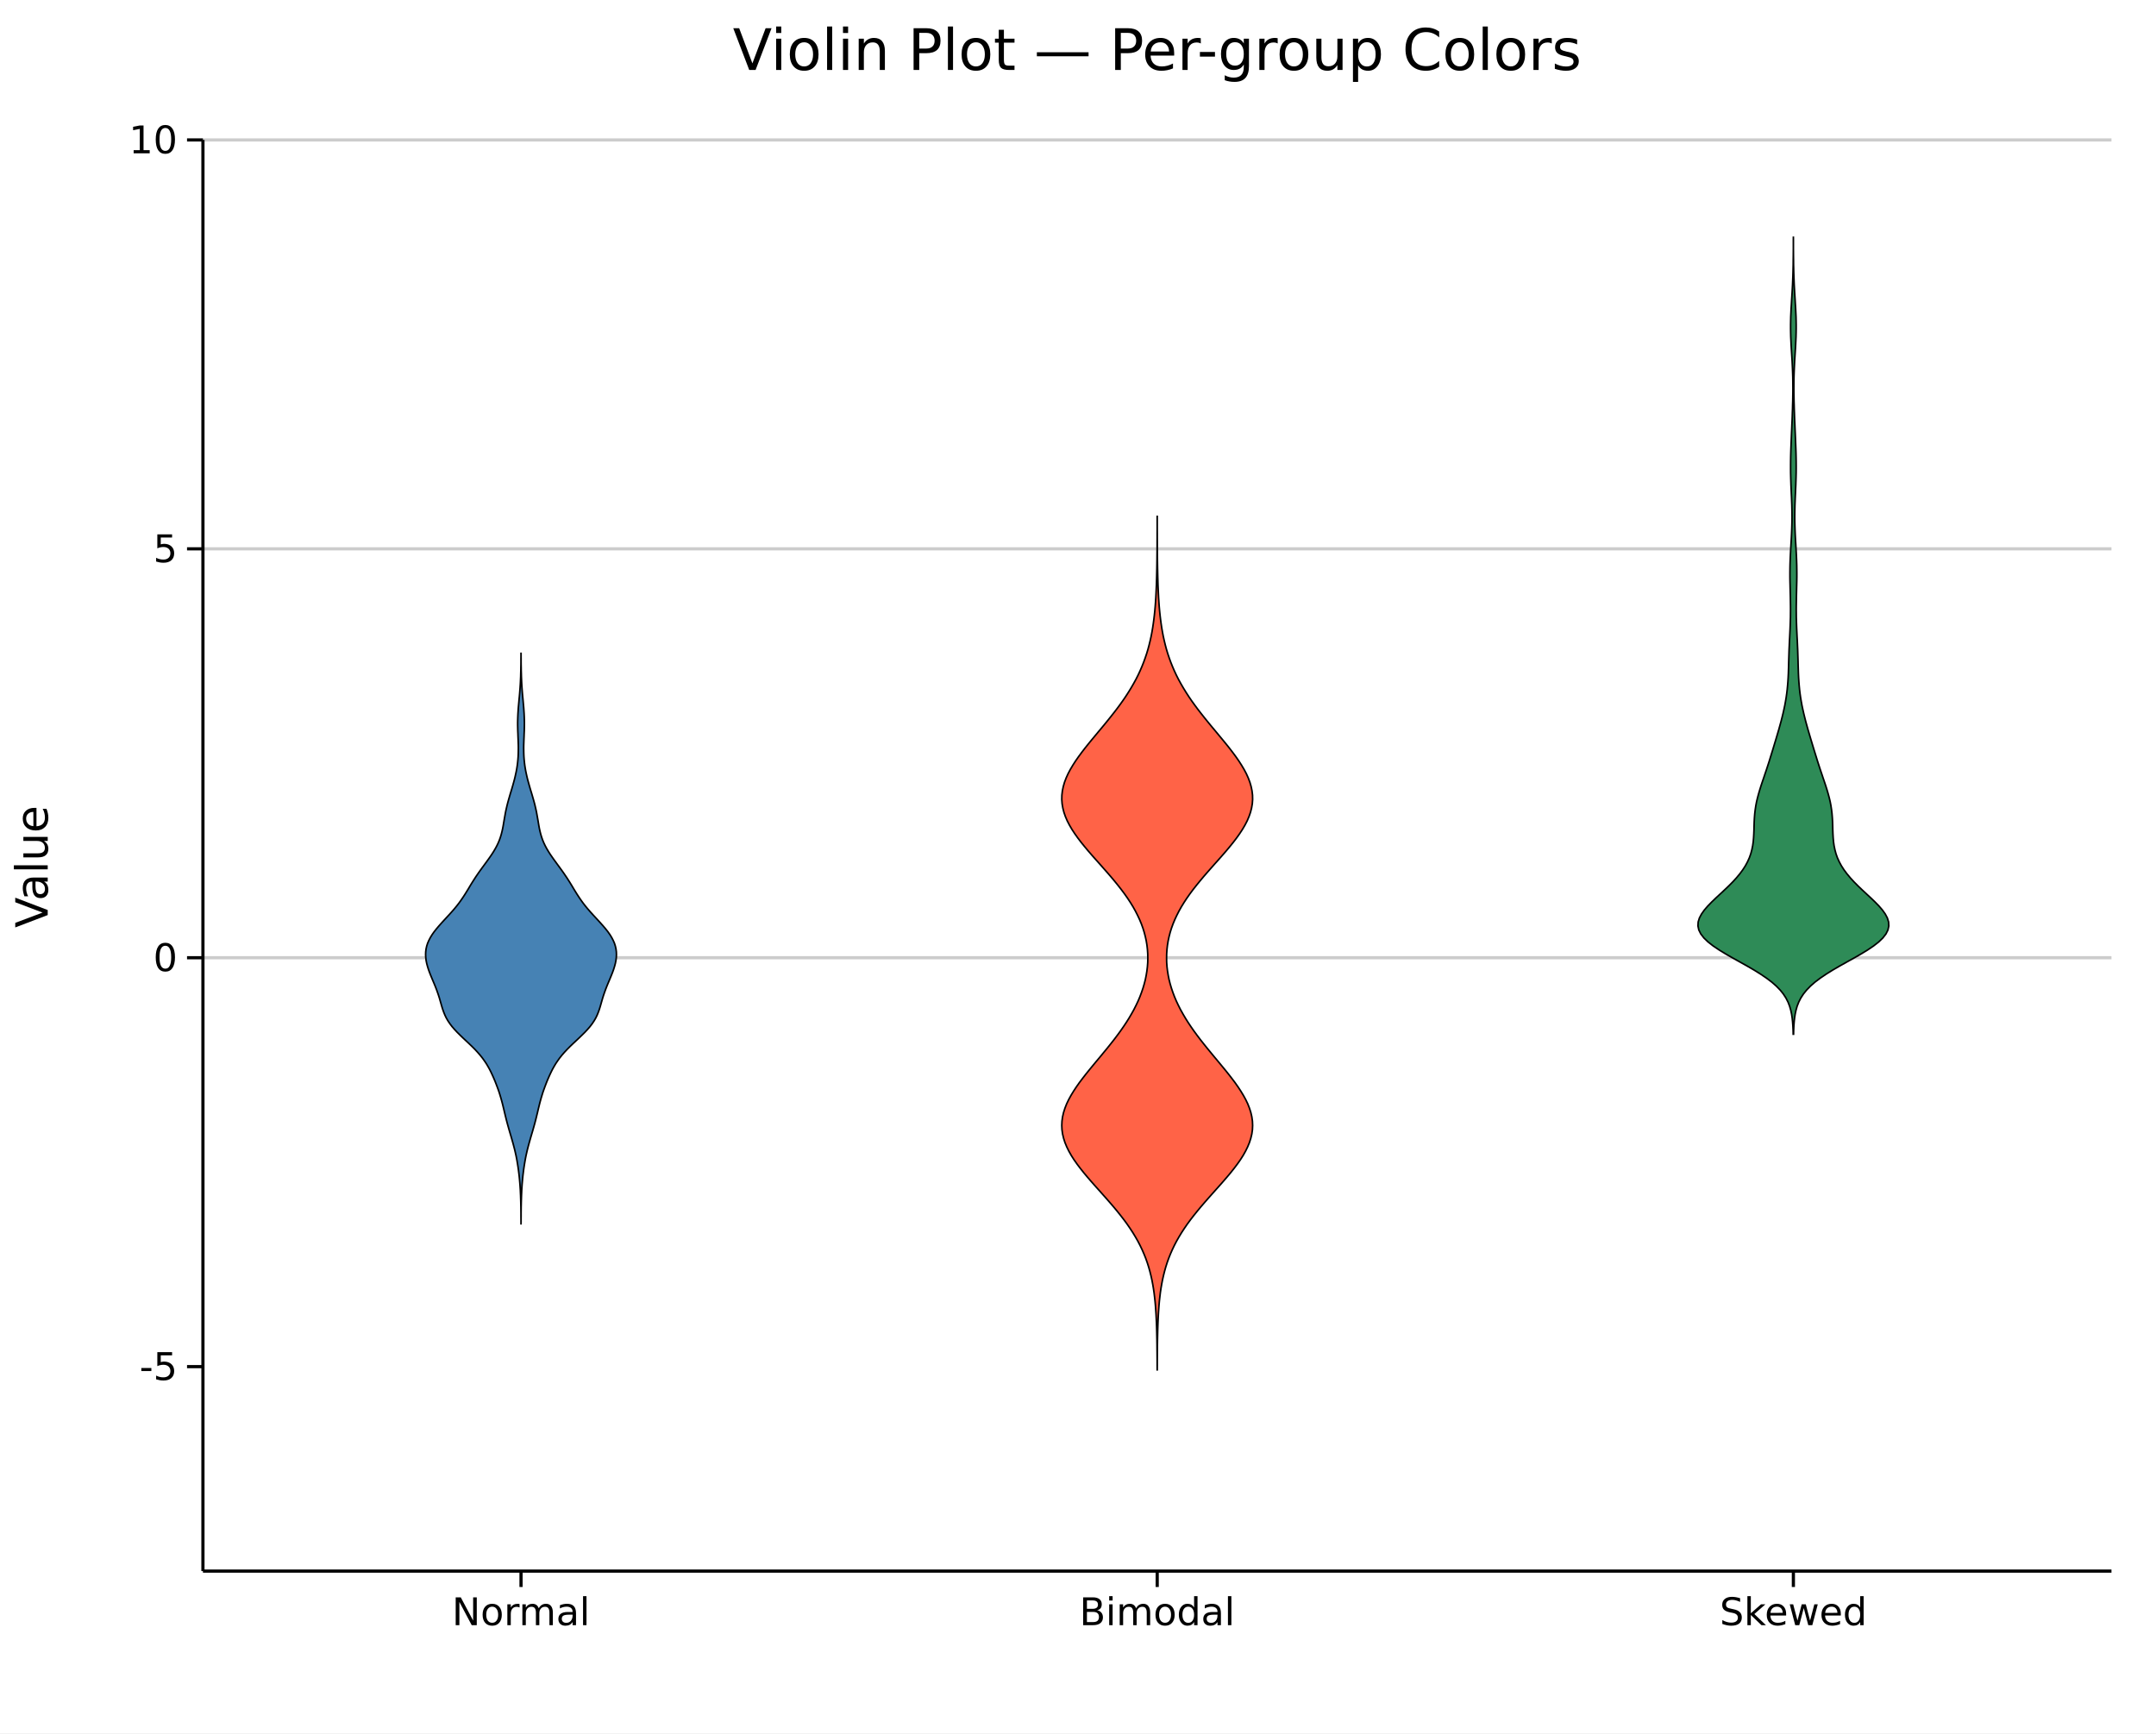
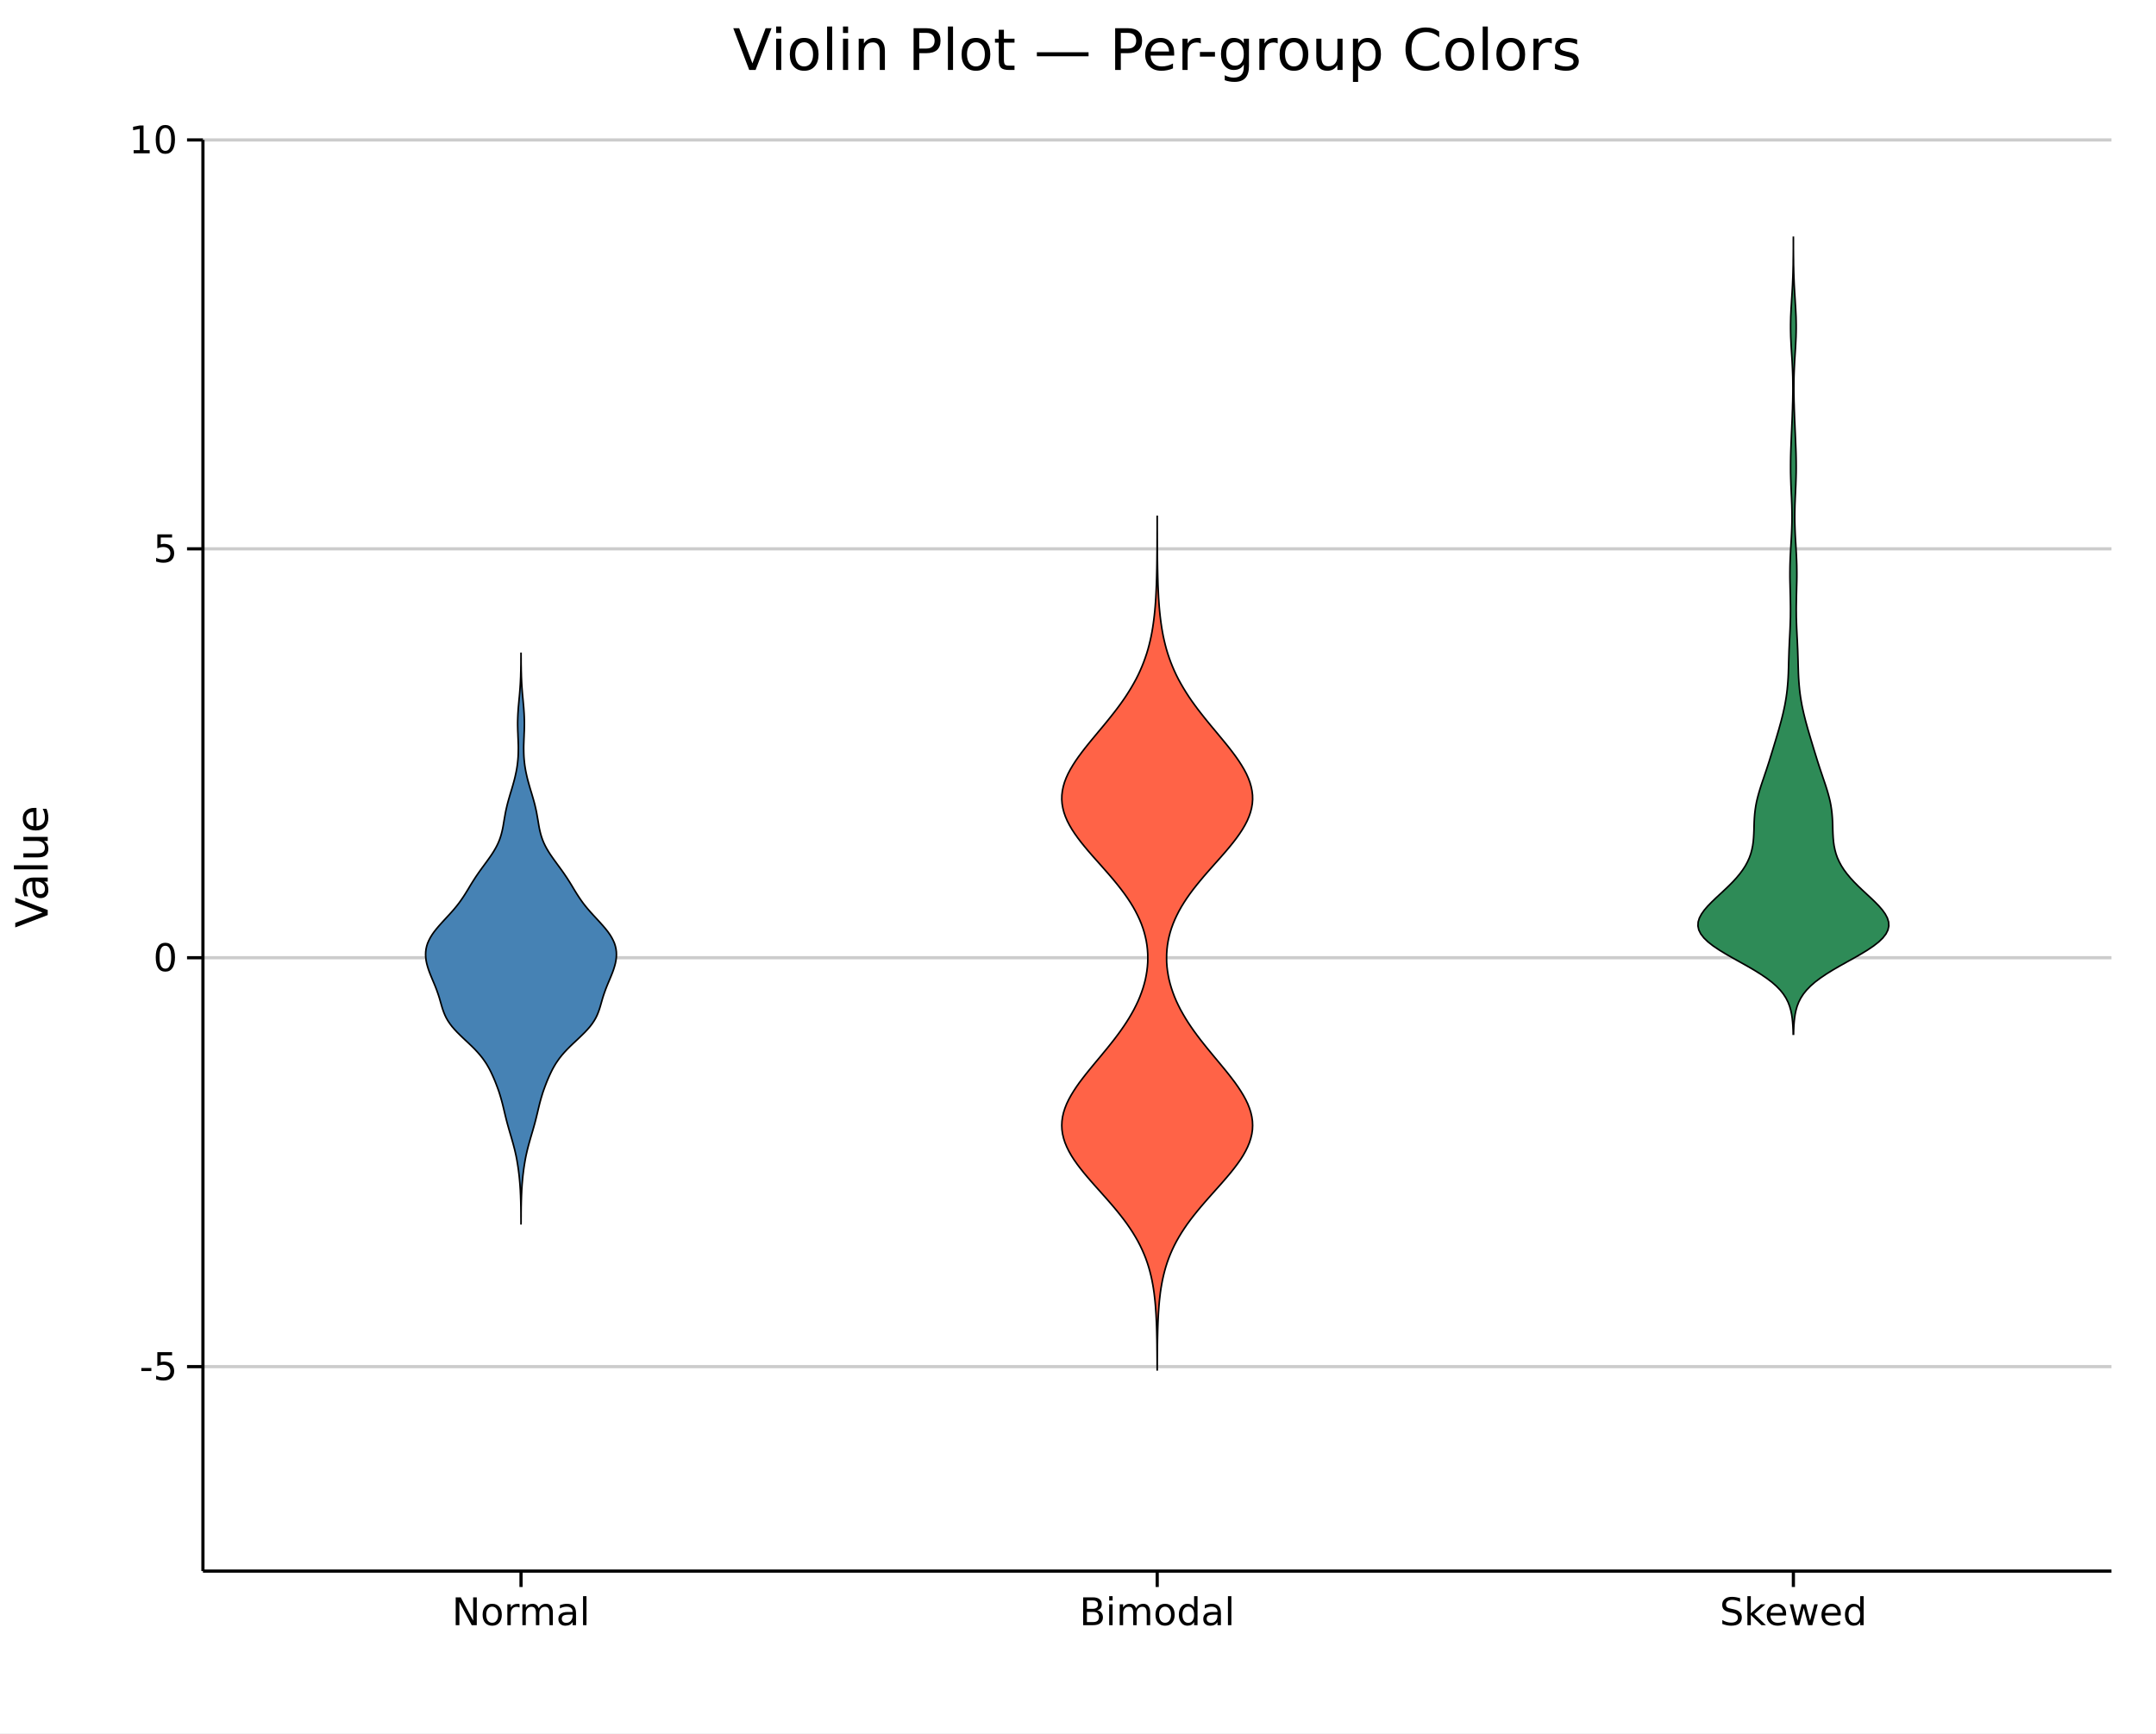
<svg xmlns="http://www.w3.org/2000/svg" width="677.8" height="545" font-family="DejaVu Sans, Liberation Sans, Arial, sans-serif" fill="black">
  <rect width="100%" height="100%" fill="white" />
  <defs>
    <clipPath id="kuva-clip-5">
      <rect x="63.8" y="44" width="600" height="450" />
    </clipPath>
  </defs>
+   <line x1="63.8" y1="429.71" x2="663.8" y2="429.71" stroke="#cccccc" stroke-width="1" />
  <line x1="63.8" y1="301.14" x2="663.8" y2="301.14" stroke="#cccccc" stroke-width="1" />
  <line x1="63.8" y1="172.57" x2="663.8" y2="172.57" stroke="#cccccc" stroke-width="1" />
  <line x1="63.8" y1="44" x2="663.8" y2="44" stroke="#cccccc" stroke-width="1" />
  <line x1="63.8" y1="494" x2="663.8" y2="494" stroke="#000000" stroke-width="1" />
  <line x1="63.8" y1="44" x2="63.8" y2="494" stroke="#000000" stroke-width="1" />
  <text x="163.8" y="511" font-size="12" text-anchor="middle">Normal</text>
  <line x1="163.8" y1="494" x2="163.8" y2="499" stroke="#000000" stroke-width="1" />
  <text x="363.8" y="511" font-size="12" text-anchor="middle">Bimodal</text>
  <line x1="363.8" y1="494" x2="363.8" y2="499" stroke="#000000" stroke-width="1" />
  <text x="563.8" y="511" font-size="12" text-anchor="middle">Skewed</text>
  <line x1="563.8" y1="494" x2="563.8" y2="499" stroke="#000000" stroke-width="1" />
  <line x1="58.8" y1="429.71" x2="63.8" y2="429.71" stroke="#000000" stroke-width="1" />
  <text x="55.8" y="433.91" font-size="12" text-anchor="end">-5</text>
  <line x1="58.8" y1="301.14" x2="63.8" y2="301.14" stroke="#000000" stroke-width="1" />
  <text x="55.8" y="305.34" font-size="12" text-anchor="end">0</text>
  <line x1="58.8" y1="172.57" x2="63.8" y2="172.57" stroke="#000000" stroke-width="1" />
  <text x="55.8" y="176.77" font-size="12" text-anchor="end">5</text>
  <line x1="58.8" y1="44" x2="63.8" y2="44" stroke="#000000" stroke-width="1" />
  <text x="55.8" y="48.2" font-size="12" text-anchor="end">10</text>
  <text x="15" y="272.5" font-size="14" text-anchor="middle" transform="rotate(-90,15,272.5)">Value</text>
  <text x="363.8" y="22" font-size="18" text-anchor="middle">Violin Plot — Per-group Colors</text>
  <g clip-path="url(#kuva-clip-5)">
    <path d="M 163.8 385.04 L 163.79 384.14 L 163.79 383.23 L 163.78 382.33 L 163.78 381.43 L 163.77 380.53 L 163.76 379.62 L 163.74 378.72 L 163.72 377.82 L 163.69 376.92 L 163.66 376.01 L 163.62 375.11 L 163.58 374.21 L 163.52 373.31 L 163.46 372.4 L 163.38 371.5 L 163.3 370.6 L 163.21 369.7 L 163.1 368.79 L 162.99 367.89 L 162.86 366.99 L 162.72 366.09 L 162.57 365.18 L 162.41 364.28 L 162.23 363.38 L 162.03 362.48 L 161.82 361.57 L 161.59 360.67 L 161.35 359.77 L 161.1 358.87 L 160.84 357.96 L 160.58 357.06 L 160.31 356.16 L 160.05 355.26 L 159.79 354.35 L 159.54 353.45 L 159.3 352.55 L 159.07 351.65 L 158.85 350.74 L 158.63 349.84 L 158.42 348.94 L 158.2 348.04 L 157.98 347.13 L 157.74 346.23 L 157.49 345.33 L 157.22 344.43 L 156.94 343.52 L 156.63 342.62 L 156.3 341.72 L 155.96 340.82 L 155.6 339.91 L 155.22 339.01 L 154.82 338.11 L 154.4 337.21 L 153.95 336.3 L 153.45 335.4 L 152.92 334.5 L 152.32 333.6 L 151.67 332.69 L 150.95 331.79 L 150.17 330.89 L 149.33 329.99 L 148.43 329.08 L 147.49 328.18 L 146.53 327.28 L 145.57 326.38 L 144.63 325.47 L 143.72 324.57 L 142.88 323.67 L 142.1 322.77 L 141.41 321.86 L 140.81 320.96 L 140.29 320.06 L 139.86 319.16 L 139.49 318.25 L 139.17 317.35 L 138.89 316.45 L 138.63 315.55 L 138.37 314.64 L 138.11 313.74 L 137.82 312.84 L 137.51 311.94 L 137.18 311.03 L 136.83 310.13 L 136.46 309.23 L 136.08 308.33 L 135.7 307.42 L 135.33 306.52 L 134.98 305.62 L 134.66 304.72 L 134.38 303.81 L 134.14 302.91 L 133.96 302.01 L 133.85 301.11 L 133.8 300.2 L 133.83 299.3 L 133.94 298.4 L 134.14 297.5 L 134.43 296.59 L 134.82 295.69 L 135.29 294.79 L 135.84 293.89 L 136.48 292.98 L 137.19 292.08 L 137.95 291.18 L 138.75 290.28 L 139.58 289.37 L 140.41 288.47 L 141.24 287.57 L 142.05 286.67 L 142.84 285.76 L 143.58 284.86 L 144.28 283.96 L 144.93 283.06 L 145.55 282.15 L 146.14 281.25 L 146.7 280.35 L 147.25 279.45 L 147.79 278.54 L 148.34 277.64 L 148.91 276.74 L 149.49 275.84 L 150.1 274.94 L 150.73 274.03 L 151.38 273.13 L 152.04 272.23 L 152.7 271.33 L 153.36 270.42 L 154.0 269.52 L 154.62 268.62 L 155.19 267.72 L 155.73 266.81 L 156.21 265.91 L 156.64 265.01 L 157.01 264.11 L 157.33 263.2 L 157.6 262.3 L 157.83 261.4 L 158.03 260.5 L 158.2 259.59 L 158.35 258.69 L 158.5 257.79 L 158.66 256.89 L 158.82 255.98 L 158.99 255.08 L 159.19 254.18 L 159.4 253.28 L 159.63 252.37 L 159.88 251.47 L 160.14 250.57 L 160.4 249.67 L 160.68 248.76 L 160.95 247.86 L 161.21 246.96 L 161.46 246.06 L 161.71 245.15 L 161.93 244.25 L 162.13 243.35 L 162.32 242.45 L 162.48 241.54 L 162.62 240.64 L 162.73 239.74 L 162.82 238.84 L 162.89 237.93 L 162.93 237.03 L 162.95 236.13 L 162.96 235.23 L 162.95 234.32 L 162.92 233.42 L 162.89 232.52 L 162.85 231.62 L 162.82 230.71 L 162.78 229.81 L 162.76 228.91 L 162.74 228.01 L 162.74 227.1 L 162.76 226.2 L 162.79 225.3 L 162.83 224.4 L 162.89 223.49 L 162.95 222.59 L 163.03 221.69 L 163.11 220.79 L 163.19 219.88 L 163.28 218.98 L 163.36 218.08 L 163.43 217.18 L 163.5 216.27 L 163.56 215.37 L 163.61 214.47 L 163.65 213.57 L 163.69 212.66 L 163.71 211.76 L 163.74 210.86 L 163.75 209.96 L 163.77 209.05 L 163.78 208.15 L 163.78 207.25 L 163.79 206.35 L 163.79 205.44 L 163.81 205.44 L 163.81 206.35 L 163.82 207.25 L 163.82 208.15 L 163.83 209.05 L 163.85 209.96 L 163.86 210.86 L 163.89 211.76 L 163.91 212.66 L 163.95 213.57 L 163.99 214.47 L 164.04 215.37 L 164.1 216.27 L 164.17 217.18 L 164.24 218.08 L 164.32 218.98 L 164.41 219.88 L 164.49 220.79 L 164.57 221.69 L 164.65 222.59 L 164.71 223.49 L 164.77 224.4 L 164.81 225.3 L 164.84 226.2 L 164.86 227.1 L 164.86 228.01 L 164.84 228.91 L 164.82 229.81 L 164.78 230.71 L 164.75 231.62 L 164.71 232.52 L 164.68 233.42 L 164.65 234.32 L 164.64 235.23 L 164.65 236.13 L 164.67 237.03 L 164.71 237.93 L 164.78 238.84 L 164.87 239.74 L 164.98 240.64 L 165.12 241.54 L 165.28 242.45 L 165.47 243.35 L 165.67 244.25 L 165.89 245.15 L 166.14 246.06 L 166.39 246.96 L 166.65 247.86 L 166.92 248.76 L 167.2 249.67 L 167.46 250.57 L 167.72 251.47 L 167.97 252.37 L 168.2 253.28 L 168.41 254.18 L 168.61 255.08 L 168.78 255.98 L 168.94 256.89 L 169.1 257.79 L 169.25 258.69 L 169.4 259.59 L 169.57 260.5 L 169.77 261.4 L 170.0 262.3 L 170.27 263.2 L 170.59 264.11 L 170.96 265.01 L 171.39 265.91 L 171.87 266.81 L 172.41 267.72 L 172.98 268.62 L 173.6 269.52 L 174.24 270.42 L 174.9 271.33 L 175.56 272.23 L 176.22 273.13 L 176.87 274.03 L 177.5 274.94 L 178.11 275.84 L 178.69 276.74 L 179.26 277.64 L 179.81 278.54 L 180.35 279.45 L 180.9 280.35 L 181.46 281.25 L 182.05 282.15 L 182.67 283.06 L 183.32 283.96 L 184.02 284.86 L 184.76 285.76 L 185.55 286.67 L 186.36 287.57 L 187.19 288.47 L 188.02 289.37 L 188.85 290.28 L 189.65 291.18 L 190.41 292.08 L 191.12 292.98 L 191.76 293.89 L 192.31 294.79 L 192.78 295.69 L 193.17 296.59 L 193.46 297.5 L 193.66 298.4 L 193.77 299.3 L 193.8 300.2 L 193.75 301.11 L 193.64 302.01 L 193.46 302.91 L 193.22 303.81 L 192.94 304.72 L 192.62 305.62 L 192.27 306.52 L 191.9 307.42 L 191.52 308.33 L 191.14 309.23 L 190.77 310.13 L 190.42 311.03 L 190.09 311.94 L 189.78 312.84 L 189.49 313.74 L 189.23 314.64 L 188.97 315.55 L 188.71 316.45 L 188.43 317.35 L 188.11 318.25 L 187.74 319.16 L 187.31 320.06 L 186.79 320.96 L 186.19 321.86 L 185.5 322.77 L 184.72 323.67 L 183.88 324.57 L 182.97 325.47 L 182.03 326.38 L 181.07 327.28 L 180.11 328.18 L 179.17 329.08 L 178.27 329.99 L 177.43 330.89 L 176.65 331.79 L 175.93 332.69 L 175.28 333.6 L 174.68 334.5 L 174.15 335.4 L 173.65 336.3 L 173.2 337.21 L 172.78 338.11 L 172.38 339.01 L 172.0 339.91 L 171.64 340.82 L 171.3 341.72 L 170.97 342.62 L 170.66 343.52 L 170.38 344.43 L 170.11 345.33 L 169.86 346.23 L 169.62 347.13 L 169.4 348.04 L 169.18 348.94 L 168.97 349.84 L 168.75 350.74 L 168.53 351.65 L 168.3 352.55 L 168.06 353.45 L 167.81 354.35 L 167.55 355.26 L 167.29 356.16 L 167.02 357.06 L 166.76 357.96 L 166.5 358.87 L 166.25 359.77 L 166.01 360.67 L 165.78 361.57 L 165.57 362.48 L 165.37 363.38 L 165.19 364.28 L 165.03 365.18 L 164.88 366.09 L 164.74 366.99 L 164.61 367.89 L 164.5 368.79 L 164.39 369.7 L 164.3 370.6 L 164.22 371.5 L 164.14 372.4 L 164.08 373.31 L 164.02 374.21 L 163.98 375.11 L 163.94 376.01 L 163.91 376.92 L 163.88 377.82 L 163.86 378.72 L 163.84 379.62 L 163.83 380.53 L 163.82 381.43 L 163.82 382.33 L 163.81 383.23 L 163.81 384.14 L 163.8 385.04 Z" stroke="#000000" stroke-width="0.5" fill="#4682b4" />
    <path d="M 363.79 430.72 L 363.78 429.38 L 363.78 428.03 L 363.77 426.68 L 363.76 425.33 L 363.74 423.98 L 363.73 422.63 L 363.71 421.28 L 363.68 419.94 L 363.65 418.59 L 363.61 417.24 L 363.56 415.89 L 363.5 414.54 L 363.43 413.19 L 363.34 411.84 L 363.24 410.5 L 363.12 409.15 L 362.97 407.8 L 362.81 406.45 L 362.61 405.1 L 362.38 403.75 L 362.12 402.4 L 361.82 401.06 L 361.48 399.71 L 361.1 398.36 L 360.67 397.01 L 360.19 395.66 L 359.65 394.31 L 359.06 392.96 L 358.42 391.62 L 357.72 390.27 L 356.95 388.92 L 356.13 387.57 L 355.25 386.22 L 354.32 384.87 L 353.33 383.52 L 352.29 382.18 L 351.21 380.83 L 350.09 379.48 L 348.93 378.13 L 347.75 376.78 L 346.55 375.43 L 345.35 374.08 L 344.15 372.74 L 342.96 371.39 L 341.8 370.04 L 340.67 368.69 L 339.6 367.34 L 338.58 365.99 L 337.64 364.65 L 336.78 363.3 L 336.02 361.95 L 335.36 360.6 L 334.8 359.25 L 334.37 357.9 L 334.05 356.55 L 333.86 355.21 L 333.8 353.86 L 333.86 352.51 L 334.05 351.16 L 334.36 349.81 L 334.79 348.46 L 335.32 347.11 L 335.96 345.77 L 336.7 344.42 L 337.52 343.07 L 338.41 341.72 L 339.36 340.37 L 340.38 339.02 L 341.43 337.67 L 342.51 336.33 L 343.62 334.98 L 344.74 333.63 L 345.87 332.28 L 346.98 330.93 L 348.09 329.58 L 349.17 328.23 L 350.23 326.89 L 351.25 325.54 L 352.24 324.19 L 353.18 322.84 L 354.08 321.49 L 354.93 320.14 L 355.72 318.79 L 356.47 317.45 L 357.15 316.1 L 357.79 314.75 L 358.36 313.4 L 358.87 312.05 L 359.33 310.7 L 359.73 309.35 L 360.07 308.01 L 360.34 306.66 L 360.56 305.31 L 360.72 303.96 L 360.82 302.61 L 360.85 301.26 L 360.82 299.91 L 360.73 298.57 L 360.58 297.22 L 360.36 295.87 L 360.07 294.52 L 359.72 293.17 L 359.3 291.82 L 358.81 290.47 L 358.25 289.13 L 357.62 287.78 L 356.93 286.43 L 356.17 285.08 L 355.34 283.73 L 354.45 282.38 L 353.5 281.03 L 352.5 279.69 L 351.44 278.34 L 350.34 276.99 L 349.21 275.64 L 348.04 274.29 L 346.85 272.94 L 345.66 271.59 L 344.46 270.25 L 343.27 268.9 L 342.1 267.55 L 340.97 266.2 L 339.88 264.85 L 338.85 263.5 L 337.89 262.15 L 337.01 260.81 L 336.22 259.46 L 335.52 258.11 L 334.94 256.76 L 334.47 255.41 L 334.13 254.06 L 333.9 252.71 L 333.8 251.37 L 333.83 250.02 L 333.99 248.67 L 334.27 247.32 L 334.66 245.97 L 335.17 244.62 L 335.78 243.27 L 336.49 241.93 L 337.29 240.58 L 338.16 239.23 L 339.1 237.88 L 340.1 236.53 L 341.14 235.18 L 342.22 233.83 L 343.32 232.49 L 344.44 231.14 L 345.56 229.79 L 346.69 228.44 L 347.8 227.09 L 348.89 225.74 L 349.96 224.39 L 351.0 223.05 L 352.0 221.7 L 352.97 220.35 L 353.89 219.0 L 354.76 217.65 L 355.59 216.3 L 356.37 214.95 L 357.11 213.61 L 357.79 212.26 L 358.42 210.91 L 359.0 209.56 L 359.54 208.21 L 360.03 206.86 L 360.48 205.52 L 360.89 204.17 L 361.25 202.82 L 361.58 201.47 L 361.88 200.12 L 362.14 198.77 L 362.37 197.42 L 362.57 196.08 L 362.75 194.73 L 362.91 193.38 L 363.05 192.03 L 363.17 190.68 L 363.27 189.33 L 363.36 187.98 L 363.43 186.64 L 363.49 185.29 L 363.55 183.94 L 363.59 182.59 L 363.63 181.24 L 363.66 179.89 L 363.69 178.54 L 363.71 177.2 L 363.73 175.85 L 363.74 174.5 L 363.76 173.15 L 363.77 171.8 L 363.77 170.45 L 363.78 169.1 L 363.78 167.76 L 363.79 166.41 L 363.79 165.06 L 363.79 163.71 L 363.79 162.36 L 363.81 162.36 L 363.81 163.71 L 363.81 165.06 L 363.81 166.41 L 363.82 167.76 L 363.82 169.1 L 363.83 170.45 L 363.83 171.8 L 363.84 173.15 L 363.86 174.5 L 363.87 175.85 L 363.89 177.2 L 363.91 178.54 L 363.94 179.89 L 363.97 181.24 L 364.01 182.59 L 364.05 183.94 L 364.11 185.29 L 364.17 186.64 L 364.24 187.98 L 364.33 189.33 L 364.43 190.68 L 364.55 192.03 L 364.69 193.38 L 364.85 194.73 L 365.03 196.08 L 365.23 197.42 L 365.46 198.77 L 365.72 200.12 L 366.02 201.47 L 366.35 202.82 L 366.71 204.17 L 367.12 205.52 L 367.57 206.86 L 368.06 208.21 L 368.6 209.56 L 369.18 210.91 L 369.81 212.26 L 370.49 213.61 L 371.23 214.95 L 372.01 216.3 L 372.84 217.65 L 373.71 219.0 L 374.63 220.35 L 375.6 221.7 L 376.6 223.05 L 377.64 224.39 L 378.71 225.74 L 379.8 227.09 L 380.91 228.44 L 382.04 229.79 L 383.16 231.14 L 384.28 232.49 L 385.38 233.83 L 386.46 235.18 L 387.5 236.53 L 388.5 237.88 L 389.44 239.23 L 390.31 240.58 L 391.11 241.93 L 391.82 243.27 L 392.43 244.62 L 392.94 245.97 L 393.33 247.32 L 393.61 248.67 L 393.77 250.02 L 393.8 251.37 L 393.7 252.71 L 393.47 254.06 L 393.13 255.41 L 392.66 256.76 L 392.08 258.11 L 391.38 259.46 L 390.59 260.81 L 389.71 262.15 L 388.75 263.5 L 387.72 264.85 L 386.63 266.2 L 385.5 267.55 L 384.33 268.9 L 383.14 270.25 L 381.94 271.59 L 380.75 272.94 L 379.56 274.29 L 378.39 275.64 L 377.26 276.99 L 376.16 278.34 L 375.1 279.69 L 374.1 281.03 L 373.15 282.38 L 372.26 283.73 L 371.43 285.08 L 370.67 286.43 L 369.98 287.78 L 369.35 289.13 L 368.79 290.47 L 368.3 291.82 L 367.88 293.17 L 367.53 294.52 L 367.24 295.87 L 367.02 297.22 L 366.87 298.57 L 366.78 299.91 L 366.75 301.26 L 366.78 302.61 L 366.88 303.96 L 367.04 305.31 L 367.26 306.66 L 367.53 308.01 L 367.87 309.35 L 368.27 310.7 L 368.73 312.05 L 369.24 313.4 L 369.81 314.75 L 370.45 316.1 L 371.13 317.45 L 371.88 318.79 L 372.67 320.14 L 373.52 321.49 L 374.42 322.84 L 375.36 324.19 L 376.35 325.54 L 377.37 326.89 L 378.43 328.23 L 379.51 329.58 L 380.62 330.93 L 381.73 332.28 L 382.86 333.63 L 383.98 334.98 L 385.09 336.33 L 386.17 337.67 L 387.22 339.02 L 388.24 340.37 L 389.19 341.72 L 390.08 343.07 L 390.9 344.42 L 391.64 345.77 L 392.28 347.11 L 392.81 348.46 L 393.24 349.81 L 393.55 351.16 L 393.74 352.51 L 393.8 353.86 L 393.74 355.21 L 393.55 356.55 L 393.23 357.9 L 392.8 359.25 L 392.24 360.6 L 391.58 361.95 L 390.82 363.3 L 389.96 364.65 L 389.02 365.99 L 388.0 367.34 L 386.93 368.69 L 385.8 370.04 L 384.64 371.39 L 383.45 372.74 L 382.25 374.08 L 381.05 375.43 L 379.85 376.78 L 378.67 378.13 L 377.51 379.48 L 376.39 380.83 L 375.31 382.18 L 374.27 383.52 L 373.28 384.87 L 372.35 386.22 L 371.47 387.57 L 370.65 388.92 L 369.88 390.27 L 369.18 391.62 L 368.54 392.96 L 367.95 394.31 L 367.41 395.66 L 366.93 397.01 L 366.5 398.36 L 366.12 399.71 L 365.78 401.06 L 365.48 402.4 L 365.22 403.75 L 364.99 405.1 L 364.79 406.45 L 364.63 407.8 L 364.48 409.15 L 364.36 410.5 L 364.26 411.84 L 364.17 413.19 L 364.1 414.54 L 364.04 415.89 L 363.99 417.24 L 363.95 418.59 L 363.92 419.94 L 363.89 421.28 L 363.87 422.63 L 363.86 423.98 L 363.84 425.33 L 363.83 426.68 L 363.82 428.03 L 363.82 429.38 L 363.81 430.72 Z" stroke="#000000" stroke-width="0.5" fill="#ff6347" />
    <path d="M 563.74 325.18 L 563.71 323.92 L 563.65 322.66 L 563.56 321.4 L 563.43 320.14 L 563.24 318.88 L 562.97 317.62 L 562.61 316.36 L 562.12 315.1 L 561.48 313.84 L 560.67 312.58 L 559.66 311.32 L 558.44 310.06 L 557.0 308.8 L 555.33 307.54 L 553.47 306.28 L 551.43 305.01 L 549.26 303.75 L 547.01 302.49 L 544.75 301.23 L 542.55 299.97 L 540.48 298.71 L 538.61 297.45 L 536.99 296.19 L 535.68 294.93 L 534.7 293.67 L 534.07 292.41 L 533.8 291.15 L 533.87 289.89 L 534.26 288.63 L 534.93 287.37 L 535.83 286.11 L 536.92 284.85 L 538.15 283.59 L 539.46 282.33 L 540.82 281.07 L 542.17 279.81 L 543.49 278.55 L 544.74 277.29 L 545.9 276.02 L 546.95 274.76 L 547.89 273.5 L 548.7 272.24 L 549.38 270.98 L 549.95 269.72 L 550.4 268.46 L 550.74 267.2 L 551.0 265.94 L 551.18 264.68 L 551.29 263.42 L 551.36 262.16 L 551.41 260.9 L 551.44 259.64 L 551.48 258.38 L 551.55 257.12 L 551.65 255.86 L 551.8 254.6 L 551.99 253.34 L 552.23 252.08 L 552.53 250.82 L 552.87 249.56 L 553.24 248.3 L 553.64 247.03 L 554.06 245.77 L 554.49 244.51 L 554.91 243.25 L 555.34 241.99 L 555.75 240.73 L 556.16 239.47 L 556.55 238.21 L 556.94 236.95 L 557.33 235.69 L 557.71 234.43 L 558.09 233.17 L 558.47 231.91 L 558.84 230.65 L 559.21 229.39 L 559.56 228.13 L 559.91 226.87 L 560.23 225.61 L 560.54 224.35 L 560.82 223.09 L 561.09 221.83 L 561.32 220.57 L 561.53 219.31 L 561.71 218.04 L 561.86 216.78 L 561.98 215.52 L 562.08 214.26 L 562.16 213.0 L 562.22 211.74 L 562.26 210.48 L 562.3 209.22 L 562.33 207.96 L 562.37 206.7 L 562.41 205.44 L 562.45 204.18 L 562.51 202.92 L 562.56 201.66 L 562.63 200.4 L 562.69 199.14 L 562.75 197.88 L 562.8 196.62 L 562.84 195.36 L 562.88 194.1 L 562.89 192.84 L 562.9 191.58 L 562.89 190.32 L 562.87 189.05 L 562.85 187.79 L 562.82 186.53 L 562.79 185.27 L 562.76 184.01 L 562.73 182.75 L 562.71 181.49 L 562.71 180.23 L 562.72 178.97 L 562.74 177.71 L 562.78 176.45 L 562.83 175.19 L 562.89 173.93 L 562.96 172.67 L 563.03 171.41 L 563.11 170.15 L 563.18 168.89 L 563.24 167.63 L 563.29 166.37 L 563.33 165.11 L 563.36 163.85 L 563.37 162.59 L 563.36 161.33 L 563.34 160.06 L 563.31 158.8 L 563.26 157.54 L 563.21 156.28 L 563.15 155.02 L 563.1 153.76 L 563.04 152.5 L 563.0 151.24 L 562.96 149.98 L 562.93 148.72 L 562.92 147.46 L 562.92 146.2 L 562.93 144.94 L 562.95 143.68 L 562.98 142.42 L 563.02 141.16 L 563.07 139.9 L 563.12 138.64 L 563.17 137.38 L 563.22 136.12 L 563.28 134.86 L 563.33 133.6 L 563.39 132.34 L 563.44 131.07 L 563.48 129.81 L 563.53 128.55 L 563.56 127.29 L 563.6 126.03 L 563.62 124.77 L 563.64 123.51 L 563.65 122.25 L 563.64 120.99 L 563.63 119.73 L 563.61 118.47 L 563.57 117.21 L 563.52 115.95 L 563.46 114.69 L 563.4 113.43 L 563.32 112.17 L 563.24 110.91 L 563.16 109.65 L 563.09 108.39 L 563.03 107.13 L 562.97 105.87 L 562.94 104.61 L 562.92 103.35 L 562.92 102.08 L 562.94 100.82 L 562.97 99.56 L 563.03 98.3 L 563.09 97.04 L 563.17 95.78 L 563.24 94.52 L 563.32 93.26 L 563.4 92.0 L 563.47 90.74 L 563.54 89.48 L 563.59 88.22 L 563.64 86.96 L 563.68 85.7 L 563.71 84.44 L 563.74 83.18 L 563.75 81.92 L 563.77 80.66 L 563.78 79.4 L 563.79 78.14 L 563.79 76.88 L 563.79 75.62 L 563.8 74.36 L 563.8 74.36 L 563.81 75.62 L 563.81 76.88 L 563.81 78.14 L 563.82 79.4 L 563.83 80.66 L 563.85 81.92 L 563.86 83.18 L 563.89 84.44 L 563.92 85.7 L 563.96 86.96 L 564.01 88.22 L 564.06 89.48 L 564.13 90.74 L 564.2 92.0 L 564.28 93.26 L 564.36 94.52 L 564.43 95.78 L 564.51 97.04 L 564.57 98.3 L 564.63 99.56 L 564.66 100.82 L 564.68 102.08 L 564.68 103.35 L 564.66 104.61 L 564.63 105.87 L 564.57 107.13 L 564.51 108.39 L 564.44 109.65 L 564.36 110.91 L 564.28 112.17 L 564.2 113.43 L 564.14 114.69 L 564.08 115.95 L 564.03 117.21 L 563.99 118.47 L 563.97 119.73 L 563.96 120.99 L 563.95 122.25 L 563.96 123.51 L 563.98 124.77 L 564.0 126.03 L 564.04 127.29 L 564.07 128.55 L 564.12 129.81 L 564.16 131.07 L 564.21 132.34 L 564.27 133.6 L 564.32 134.86 L 564.38 136.12 L 564.43 137.38 L 564.48 138.64 L 564.53 139.9 L 564.58 141.16 L 564.62 142.42 L 564.65 143.68 L 564.67 144.94 L 564.68 146.2 L 564.68 147.46 L 564.67 148.72 L 564.64 149.98 L 564.6 151.24 L 564.56 152.5 L 564.5 153.76 L 564.45 155.02 L 564.39 156.28 L 564.34 157.54 L 564.29 158.8 L 564.26 160.06 L 564.24 161.33 L 564.23 162.59 L 564.24 163.85 L 564.27 165.11 L 564.31 166.37 L 564.36 167.63 L 564.42 168.89 L 564.49 170.15 L 564.57 171.41 L 564.64 172.67 L 564.71 173.93 L 564.77 175.19 L 564.82 176.45 L 564.86 177.71 L 564.88 178.97 L 564.89 180.23 L 564.89 181.49 L 564.87 182.75 L 564.84 184.01 L 564.81 185.27 L 564.78 186.53 L 564.75 187.79 L 564.73 189.05 L 564.71 190.32 L 564.7 191.58 L 564.71 192.84 L 564.72 194.1 L 564.76 195.36 L 564.8 196.62 L 564.85 197.88 L 564.91 199.14 L 564.97 200.4 L 565.04 201.66 L 565.09 202.92 L 565.15 204.18 L 565.19 205.44 L 565.23 206.7 L 565.27 207.96 L 565.3 209.22 L 565.34 210.48 L 565.38 211.74 L 565.44 213.0 L 565.52 214.26 L 565.62 215.52 L 565.74 216.78 L 565.89 218.04 L 566.07 219.31 L 566.28 220.57 L 566.51 221.83 L 566.78 223.09 L 567.06 224.35 L 567.37 225.61 L 567.69 226.87 L 568.04 228.13 L 568.39 229.39 L 568.76 230.65 L 569.13 231.91 L 569.51 233.17 L 569.89 234.43 L 570.27 235.69 L 570.66 236.95 L 571.05 238.21 L 571.44 239.47 L 571.85 240.73 L 572.26 241.99 L 572.69 243.25 L 573.11 244.51 L 573.54 245.77 L 573.96 247.03 L 574.36 248.3 L 574.73 249.56 L 575.07 250.82 L 575.37 252.08 L 575.61 253.34 L 575.8 254.6 L 575.95 255.86 L 576.05 257.12 L 576.12 258.38 L 576.16 259.64 L 576.19 260.9 L 576.24 262.16 L 576.31 263.42 L 576.42 264.68 L 576.6 265.94 L 576.86 267.2 L 577.2 268.46 L 577.65 269.72 L 578.22 270.98 L 578.9 272.24 L 579.71 273.5 L 580.65 274.76 L 581.7 276.02 L 582.86 277.29 L 584.11 278.55 L 585.43 279.81 L 586.78 281.07 L 588.14 282.33 L 589.45 283.59 L 590.68 284.85 L 591.77 286.11 L 592.67 287.37 L 593.34 288.63 L 593.73 289.89 L 593.8 291.15 L 593.53 292.41 L 592.9 293.67 L 591.92 294.93 L 590.61 296.19 L 588.99 297.45 L 587.12 298.71 L 585.05 299.97 L 582.85 301.23 L 580.59 302.49 L 578.34 303.75 L 576.17 305.01 L 574.13 306.28 L 572.27 307.54 L 570.6 308.8 L 569.16 310.06 L 567.94 311.32 L 566.93 312.58 L 566.12 313.84 L 565.48 315.1 L 564.99 316.36 L 564.63 317.62 L 564.36 318.88 L 564.17 320.14 L 564.04 321.4 L 563.95 322.66 L 563.89 323.92 L 563.86 325.18 Z" stroke="#000000" stroke-width="0.5" fill="seagreen" />
  </g>
</svg>
